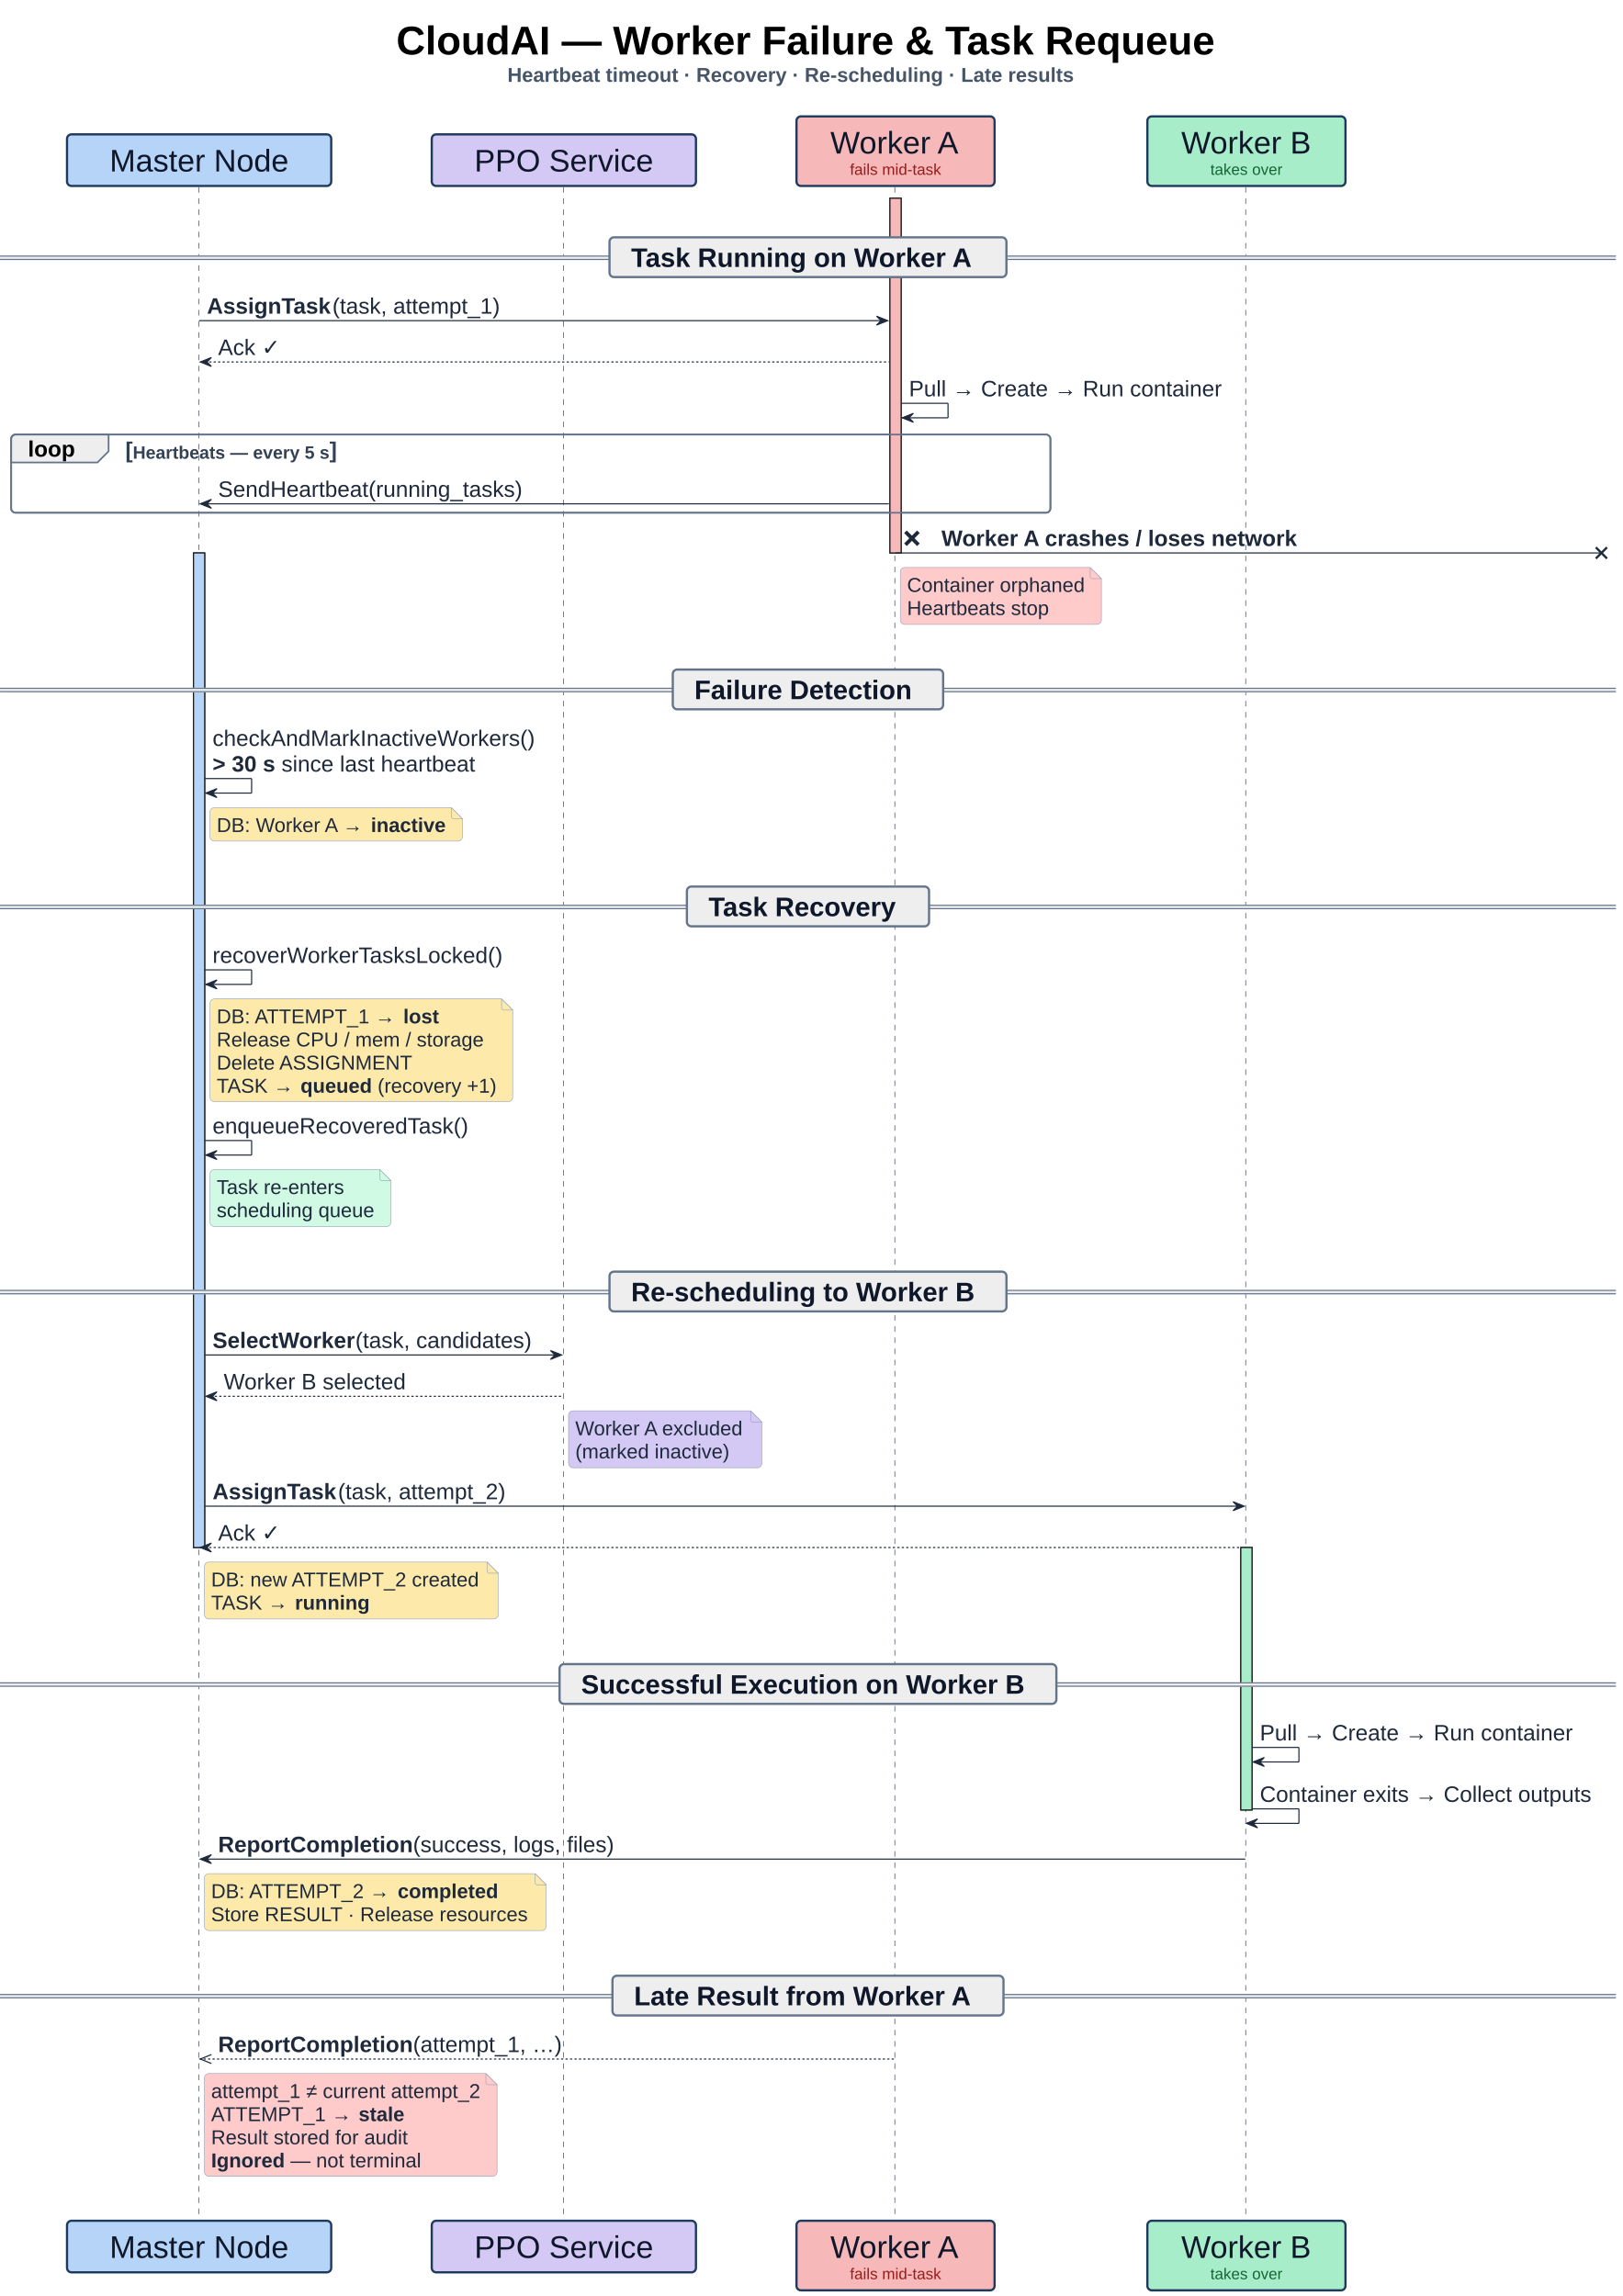
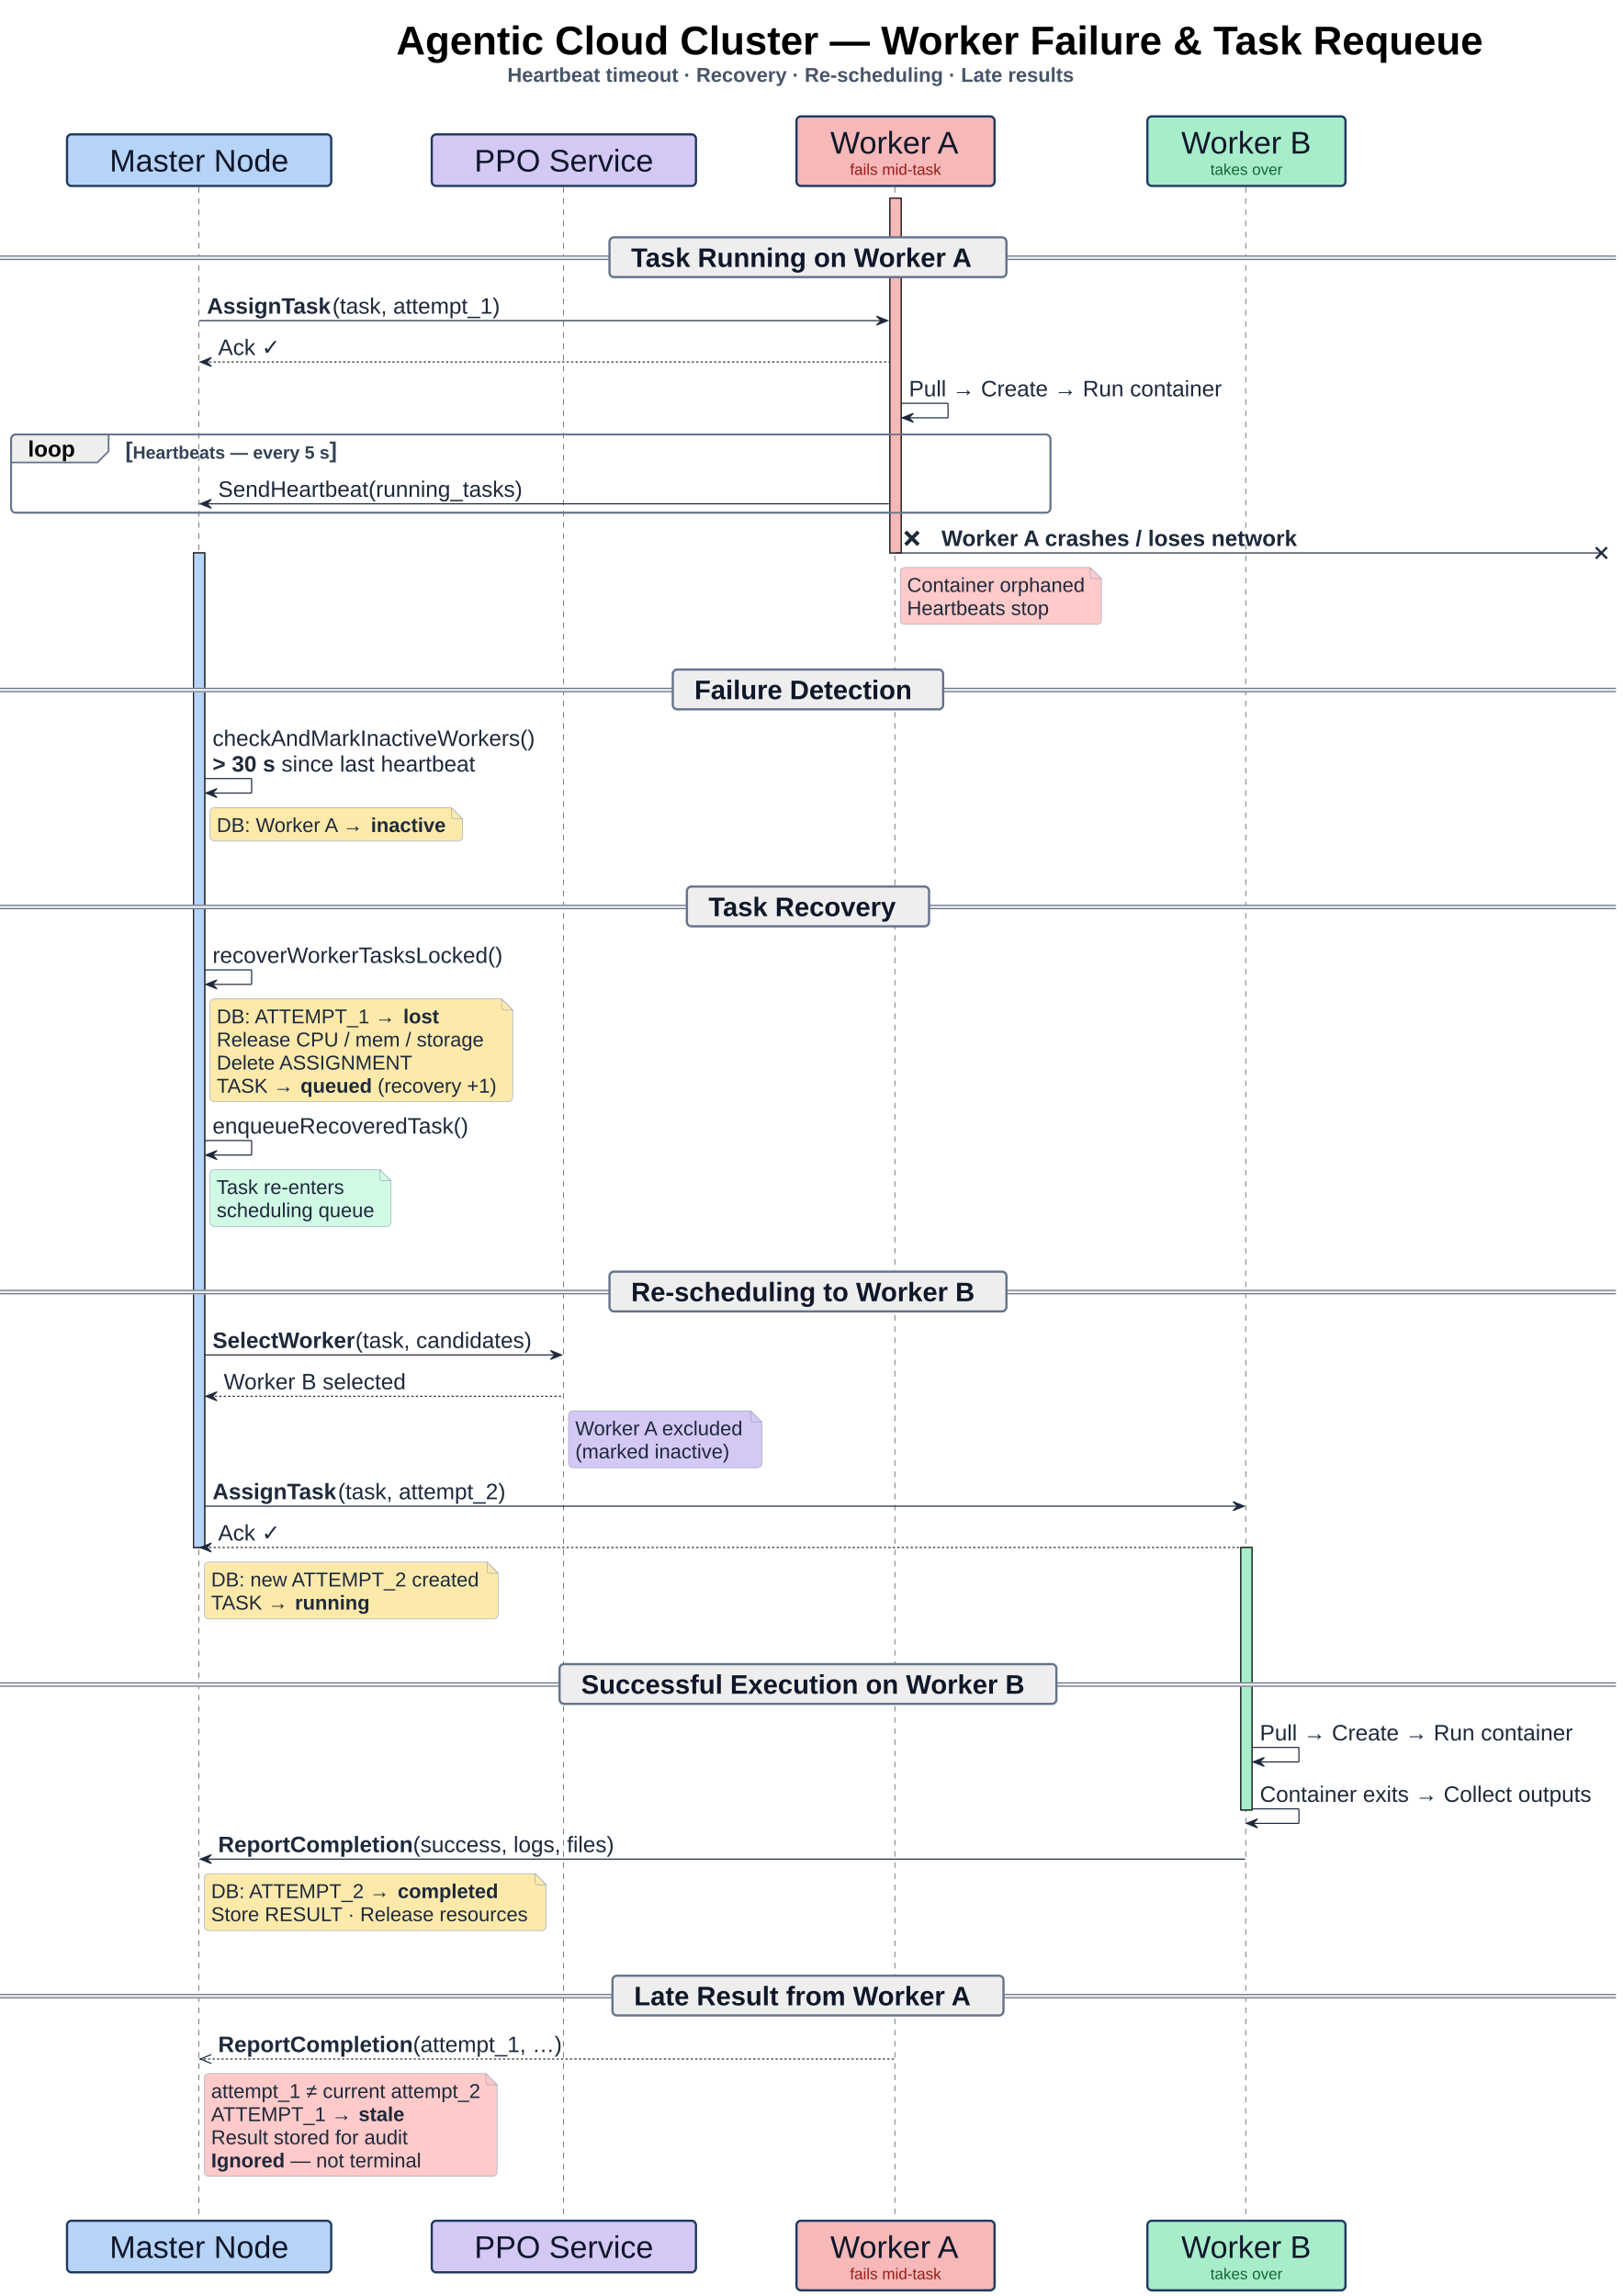
<svg xmlns="http://www.w3.org/2000/svg" contentStyleType="text/css" data-diagram-type="SEQUENCE" height="3212.5px" preserveAspectRatio="none" style="width:2270px;height:3212px;background:#FFFFFF;" version="1.1" viewBox="0 0 2270 3212" width="2270.312px" zoomAndPan="magnify">
  <defs />
  <g>
-     <text fill="#000000" font-family="Arial" font-size="56.25" font-weight="bold" lengthAdjust="spacing" textLength="1150.214" x="554.302" y="76.199">CloudAI — Worker Failure &amp; Task Requeue</text>
+     <text fill="#000000" font-family="Arial" font-size="56.25" font-weight="bold" lengthAdjust="spacing" textLength="1150.214" x="554.302" y="76.199">Agentic Cloud Cluster — Worker Failure &amp; Task Requeue</text>
    <text fill="#475569" font-family="Arial" font-size="28.125" font-weight="bold" lengthAdjust="spacing" textLength="839.259" x="709.779" y="114.5">Heartbeat timeout  ·  Recovery  ·  Re-scheduling  ·  Late results</text>
    <text fill="#000000" font-family="Arial" font-size="21.875" font-weight="bold" lengthAdjust="spacing" textLength="6.078" x="1126.37" y="140.979"> </text>
    <g>
      <rect fill="#B6D4F7" height="1391.341" style="stroke:#181818;stroke-width:1.562;" width="15.625" x="270.721" y="773.552" />
    </g>
    <g>
      <rect fill="#F6B8B8" height="496.225" style="stroke:#181818;stroke-width:1.562;" width="15.625" x="1244.858" y="277.327" />
    </g>
    <g>
      <rect fill="#A7EDCA" height="367.172" style="stroke:#181818;stroke-width:1.562;" width="15.625" x="1735.681" y="2164.893" />
    </g>
    <rect fill="none" height="109.366" rx="6.25" ry="6.25" style="stroke:#64748B;stroke-width:2.344;" width="1453.726" x="15.625" y="607.939" />
    <g class="participant-lifeline" data-entity-uid="part1" data-qualified-name="M" id="part1-lifeline">
      <g>
        <rect fill="#000000" fill-opacity="0" height="2846.587" width="12.5" x="272.284" y="261.702" />
        <line style="stroke:#1E293B;stroke-width:0.781;stroke-dasharray:7.812,7.812;" x1="278.125" x2="278.125" y1="261.702" y2="3108.289" />
      </g>
    </g>
    <g class="participant-lifeline" data-entity-uid="part2" data-qualified-name="P" id="part2-lifeline">
      <g>
        <rect fill="#000000" fill-opacity="0" height="2846.587" width="12.5" x="782.466" y="261.702" />
        <line style="stroke:#1E293B;stroke-width:0.781;stroke-dasharray:7.812,7.812;" x1="788.318" x2="788.318" y1="261.702" y2="3108.289" />
      </g>
    </g>
    <g class="participant-lifeline" data-entity-uid="part3" data-qualified-name="WA" id="part3-lifeline">
      <g>
        <rect fill="#000000" fill-opacity="0" height="2846.587" width="12.5" x="1246.42" y="261.702" />
        <line style="stroke:#1E293B;stroke-width:0.781;stroke-dasharray:7.812,7.812;" x1="1251.614" x2="1251.614" y1="261.702" y2="3108.289" />
      </g>
    </g>
    <g class="participant-lifeline" data-entity-uid="part4" data-qualified-name="WB" id="part4-lifeline">
      <g>
        <rect fill="#000000" fill-opacity="0" height="2846.587" width="12.5" x="1737.244" y="261.702" />
        <line style="stroke:#1E293B;stroke-width:0.781;stroke-dasharray:7.812,7.812;" x1="1742.438" x2="1742.438" y1="261.702" y2="3108.289" />
      </g>
    </g>
    <g class="participant participant-head" data-entity-uid="part1" data-qualified-name="M" id="part1-head">
      <rect fill="#B6D4F7" height="72.183" rx="6.25" ry="6.25" style="stroke:#1E3A5F;stroke-width:3.125;" width="369.568" x="93.75" y="187.956" />
      <text fill="#0F172A" font-family="Arial" font-size="43.75" lengthAdjust="spacing" textLength="250.452" x="153.308" y="239.931">Master Node</text>
    </g>
    <g class="participant participant-tail" data-entity-uid="part1" data-qualified-name="M" id="part1-tail">
      <rect fill="#B6D4F7" height="72.183" rx="6.25" ry="6.25" style="stroke:#1E3A5F;stroke-width:3.125;" width="369.568" x="93.75" y="3106.726" />
      <text fill="#0F172A" font-family="Arial" font-size="43.75" lengthAdjust="spacing" textLength="250.452" x="153.308" y="3158.701">Master Node</text>
    </g>
    <g class="participant participant-head" data-entity-uid="part2" data-qualified-name="P" id="part2-head">
      <rect fill="#D4C8F5" height="72.183" rx="6.25" ry="6.25" style="stroke:#1E3A5F;stroke-width:3.125;" width="369.546" x="603.943" y="187.956" />
      <text fill="#0F172A" font-family="Arial" font-size="43.75" lengthAdjust="spacing" textLength="250.43" x="663.501" y="239.931">PPO Service</text>
    </g>
    <g class="participant participant-tail" data-entity-uid="part2" data-qualified-name="P" id="part2-tail">
      <rect fill="#D4C8F5" height="72.183" rx="6.25" ry="6.25" style="stroke:#1E3A5F;stroke-width:3.125;" width="369.546" x="603.943" y="3106.726" />
      <text fill="#0F172A" font-family="Arial" font-size="43.75" lengthAdjust="spacing" textLength="250.43" x="663.501" y="3158.701">PPO Service</text>
    </g>
    <g class="participant participant-head" data-entity-uid="part3" data-qualified-name="WA" id="part3-head">
      <rect fill="#F6B8B8" height="97.337" rx="6.25" ry="6.25" style="stroke:#1E3A5F;stroke-width:3.125;" width="277.112" x="1114.114" y="162.802" />
      <text fill="#0F172A" font-family="Arial" font-size="43.75" lengthAdjust="spacing" textLength="182.306" x="1161.517" y="214.777">Worker A</text>
      <text fill="#991B1B" font-family="Arial" font-size="21.875" lengthAdjust="spacing" textLength="127.629" x="1188.856" y="244.566">fails mid-task</text>
    </g>
    <g class="participant participant-tail" data-entity-uid="part3" data-qualified-name="WA" id="part3-tail">
      <rect fill="#F6B8B8" height="97.337" rx="6.25" ry="6.25" style="stroke:#1E3A5F;stroke-width:3.125;" width="277.112" x="1114.114" y="3106.726" />
      <text fill="#0F172A" font-family="Arial" font-size="43.75" lengthAdjust="spacing" textLength="182.306" x="1161.517" y="3158.701">Worker A</text>
      <text fill="#991B1B" font-family="Arial" font-size="21.875" lengthAdjust="spacing" textLength="127.629" x="1188.856" y="3188.49">fails mid-task</text>
    </g>
    <g class="participant participant-head" data-entity-uid="part4" data-qualified-name="WB" id="part4-head">
      <rect fill="#A7EDCA" height="97.337" rx="6.25" ry="6.25" style="stroke:#1E3A5F;stroke-width:3.125;" width="277.112" x="1604.938" y="162.802" />
      <text fill="#0F172A" font-family="Arial" font-size="43.75" lengthAdjust="spacing" textLength="182.306" x="1652.341" y="214.777">Worker B</text>
      <text fill="#166534" font-family="Arial" font-size="21.875" lengthAdjust="spacing" textLength="100.915" x="1693.036" y="244.566">takes over</text>
    </g>
    <g class="participant participant-tail" data-entity-uid="part4" data-qualified-name="WB" id="part4-tail">
      <rect fill="#A7EDCA" height="97.337" rx="6.25" ry="6.25" style="stroke:#1E3A5F;stroke-width:3.125;" width="277.112" x="1604.938" y="3106.726" />
      <text fill="#0F172A" font-family="Arial" font-size="43.75" lengthAdjust="spacing" textLength="182.306" x="1652.341" y="3158.701">Worker B</text>
      <text fill="#166534" font-family="Arial" font-size="21.875" lengthAdjust="spacing" textLength="100.915" x="1693.036" y="3188.49">takes over</text>
    </g>
    <g>
      <rect fill="#B6D4F7" height="1391.341" style="stroke:#181818;stroke-width:1.562;" width="15.625" x="270.721" y="773.552" />
    </g>
    <g>
      <rect fill="#F6B8B8" height="496.225" style="stroke:#181818;stroke-width:1.562;" width="15.625" x="1244.858" y="277.327" />
    </g>
    <g>
      <rect fill="#A7EDCA" height="367.172" style="stroke:#181818;stroke-width:1.562;" width="15.625" x="1735.681" y="2164.893" />
    </g>
    <rect fill="#EEEEEE" height="4.688" rx="6.25" ry="6.25" style="stroke:#EEEEEE;stroke-width:1.562;" width="2260.379" x="0" y="358.263" />
    <line style="stroke:#64748B;stroke-width:1.562;" x1="0" x2="2260.379" y1="358.263" y2="358.263" />
    <line style="stroke:#64748B;stroke-width:1.562;" x1="0" x2="2260.379" y1="362.95" y2="362.95" />
    <rect fill="#EEEEEE" height="55.621" rx="6.25" ry="6.25" style="stroke:#64748B;stroke-width:3.125;" width="555.243" x="852.568" y="332.014" />
    <text fill="#0F172A" font-family="Arial" font-size="37.5" font-weight="bold" lengthAdjust="spacing" textLength="481.274" x="882.78" y="373.439">Task Running on Worker A</text>
    <text fill="#0F172A" font-family="Arial" font-size="37.5" font-weight="bold" lengthAdjust="spacing" textLength="10.419" x="1384.892" y="373.439"> </text>
    <g class="message" data-entity-1="part1" data-entity-2="part3" id="msg1">
      <polygon fill="#1E293B" points="1226.108,442.32,1241.733,448.57,1226.108,454.82,1232.358,448.57" style="stroke:#1E293B;stroke-width:1.562;" />
      <line style="stroke:#1E293B;stroke-width:1.562;" x1="278.534" x2="1235.483" y1="448.57" y2="448.57" />
      <text fill="#1E293B" font-family="Arial" font-size="31.25" font-weight="bold" lengthAdjust="spacing" textLength="175.415" x="289.471" y="438.823">AssignTask</text>
      <text fill="#1E293B" font-family="Arial" font-size="31.25" lengthAdjust="spacing" textLength="234.467" x="464.887" y="438.823">(task, attempt_1)</text>
    </g>
    <g class="message" data-entity-1="part3" data-entity-2="part1" id="msg2">
      <polygon fill="#1E293B" points="295.721,500.13,280.096,506.38,295.721,512.63,289.471,506.38" style="stroke:#1E293B;stroke-width:1.562;" />
      <line style="stroke:#1E293B;stroke-width:1.562;stroke-dasharray:3.125,3.125;" x1="286.346" x2="1243.295" y1="506.38" y2="506.38" />
      <text fill="#1E293B" font-family="Arial" font-size="31.25" lengthAdjust="spacing" textLength="84.656" x="305.096" y="496.632">Ack ✓</text>
    </g>
    <g class="message" data-entity-1="part3" data-entity-2="part3" id="msg3">
      <line style="stroke:#1E293B;stroke-width:1.562;" x1="1260.483" x2="1326.108" y1="564.189" y2="564.189" />
      <line style="stroke:#1E293B;stroke-width:1.562;" x1="1326.108" x2="1326.108" y1="564.189" y2="584.502" />
      <line style="stroke:#1E293B;stroke-width:1.562;" x1="1262.045" x2="1326.108" y1="584.502" y2="584.502" />
      <polygon fill="#1E293B" points="1277.67,578.252,1262.045,584.502,1277.67,590.752,1271.42,584.502" style="stroke:#1E293B;stroke-width:1.562;" />
      <text fill="#1E293B" font-family="Arial" font-size="31.25" lengthAdjust="spacing" textLength="437.698" x="1271.42" y="554.442">Pull → Create → Run container</text>
    </g>
    <path d="M21.875,607.939 L151.886,607.939 L151.886,631.374 L136.261,646.999 L15.625,646.999 L15.625,614.189 A6.25,6.25 0 0 1 21.875,607.939" fill="#EEEEEE" style="stroke:#64748B;stroke-width:2.344;" />
    <rect fill="none" height="109.366" rx="6.25" ry="6.25" style="stroke:#64748B;stroke-width:2.344;" width="1453.726" x="15.625" y="607.939" />
    <text fill="#000000" font-family="Arial" font-size="31.25" font-weight="bold" lengthAdjust="spacing" textLength="65.948" x="39.062" y="638.814">loop</text>
    <text fill="#334155" font-family="Arial" font-size="31.25" font-weight="bold" lengthAdjust="spacing" textLength="10.406" x="175.323" y="640.376">[</text>
    <text fill="#334155" font-family="Arial" font-size="25" font-weight="bold" lengthAdjust="spacing" textLength="275.159" x="185.73" y="641.701">Heartbeats — every 5 s</text>
    <text fill="#334155" font-family="Arial" font-size="31.25" font-weight="bold" lengthAdjust="spacing" textLength="10.406" x="460.889" y="640.376">]</text>
    <g class="message" data-entity-1="part3" data-entity-2="part1" id="msg4">
      <polygon fill="#1E293B" points="295.721,698.555,280.096,704.805,295.721,711.055,289.471,704.805" style="stroke:#1E293B;stroke-width:1.562;" />
      <line style="stroke:#1E293B;stroke-width:1.562;" x1="286.346" x2="1243.295" y1="704.805" y2="704.805" />
      <text fill="#1E293B" font-family="Arial" font-size="31.25" lengthAdjust="spacing" textLength="425.598" x="305.096" y="695.058">SendHeartbeat(running_tasks)</text>
    </g>
    <g class="message" data-entity-1="part3" data-entity-2="part3" id="msg5">
      <line style="stroke:#1E293B;stroke-width:3.125;" x1="2232.254" x2="2247.879" y1="765.739" y2="781.364" />
      <line style="stroke:#1E293B;stroke-width:3.125;" x1="2232.254" x2="2247.879" y1="781.364" y2="765.739" />
      <line style="stroke:#1E293B;stroke-width:1.562;" x1="1252.67" x2="2240.066" y1="773.552" y2="773.552" />
      <text fill="#1E293B" font-family="Arial" font-size="31.25" lengthAdjust="spacing" textLength="35.938" x="1263.608" y="763.805">❌</text>
      <text fill="#1E293B" font-family="Arial" font-size="31.25" font-weight="bold" lengthAdjust="spacing" textLength="500.198" x="1316.91" y="763.805">Worker A crashes / loses network</text>
    </g>
    <path d="M1259.375,800.114 L1259.375,867.302 A6.25,6.25 0 0 0 1265.625,873.552 L1534.375,873.552 A6.25,6.25 0 0 0 1540.625,867.302 L1540.625,809.489 L1525,793.864 L1265.625,793.864 A6.25,6.25 0 0 0 1259.375,800.114" fill="#FECACA" style="stroke:#94A3B8;stroke-width:0.781;" />
    <path d="M1525,793.864 L1525,806.364 A3.125,3.125 0 0 0 1528.125,809.489 L1540.625,809.489 L1525,793.864" fill="#FECACA" style="stroke:#94A3B8;stroke-width:0.781;" />
    <text fill="#1E293B" font-family="Arial" font-size="28.125" lengthAdjust="spacing" textLength="248.621" x="1268.75" y="828.058">Container orphaned</text>
    <text fill="#1E293B" font-family="Arial" font-size="28.125" lengthAdjust="spacing" textLength="198.55" x="1268.75" y="860.399">Heartbeats stop</text>
    <rect fill="#EEEEEE" height="4.688" rx="6.25" ry="6.25" style="stroke:#EEEEEE;stroke-width:1.562;" width="2260.379" x="0" y="962.92" />
    <line style="stroke:#64748B;stroke-width:1.562;" x1="0" x2="2260.379" y1="962.92" y2="962.92" />
    <line style="stroke:#64748B;stroke-width:1.562;" x1="0" x2="2260.379" y1="967.607" y2="967.607" />
    <rect fill="#EEEEEE" height="55.621" rx="6.25" ry="6.25" style="stroke:#64748B;stroke-width:3.125;" width="378.198" x="941.09" y="936.671" />
    <text fill="#0F172A" font-family="Arial" font-size="37.5" font-weight="bold" lengthAdjust="spacing" textLength="304.23" x="971.303" y="978.096">Failure Detection</text>
    <text fill="#0F172A" font-family="Arial" font-size="37.5" font-weight="bold" lengthAdjust="spacing" textLength="10.419" x="1296.37" y="978.096"> </text>
    <g class="message" data-entity-1="part1" data-entity-2="part1" id="msg6">
      <line style="stroke:#1E293B;stroke-width:1.562;" x1="286.346" x2="351.971" y1="1089.162" y2="1089.162" />
      <line style="stroke:#1E293B;stroke-width:1.562;" x1="351.971" x2="351.971" y1="1089.162" y2="1109.474" />
      <line style="stroke:#1E293B;stroke-width:1.562;" x1="287.909" x2="351.971" y1="1109.474" y2="1109.474" />
      <polygon fill="#1E293B" points="303.534,1103.224,287.909,1109.474,303.534,1115.724,297.284,1109.474" style="stroke:#1E293B;stroke-width:1.562;" />
      <text fill="#1E293B" font-family="Arial" font-size="31.25" lengthAdjust="spacing" textLength="451.508" x="297.284" y="1043.48">checkAndMarkInactiveWorkers()</text>
      <text fill="#1E293B" font-family="Arial" font-size="31.25" font-weight="bold" lengthAdjust="spacing" textLength="87.753" x="297.284" y="1079.414">&gt; 30 s</text>
      <text fill="#1E293B" font-family="Arial" font-size="31.25" lengthAdjust="spacing" textLength="270.996" x="393.719" y="1079.414">since last heartbeat</text>
    </g>
    <path d="M293.75,1136.037 L293.75,1170.412 A6.25,6.25 0 0 0 300,1176.662 L640.625,1176.662 A6.25,6.25 0 0 0 646.875,1170.412 L646.875,1145.412 L631.25,1129.787 L300,1129.787 A6.25,6.25 0 0 0 293.75,1136.037" fill="#FDEAAB" style="stroke:#94A3B8;stroke-width:0.781;" />
    <path d="M631.25,1129.787 L631.25,1142.287 A3.125,3.125 0 0 0 634.375,1145.412 L646.875,1145.412 L631.25,1129.787" fill="#FDEAAB" style="stroke:#94A3B8;stroke-width:0.781;" />
    <text fill="#1E293B" font-family="Arial" font-size="28.125" lengthAdjust="spacing" textLength="207.834" x="303.125" y="1163.98">DB: Worker A →</text>
    <text fill="#1E293B" font-family="Arial" font-size="28.125" font-weight="bold" lengthAdjust="spacing" textLength="104.741" x="518.773" y="1163.98">inactive</text>
    <rect fill="#EEEEEE" height="4.688" rx="6.25" ry="6.25" style="stroke:#EEEEEE;stroke-width:1.562;" width="2260.379" x="0" y="1266.501" />
    <line style="stroke:#64748B;stroke-width:1.562;" x1="0" x2="2260.379" y1="1266.501" y2="1266.501" />
    <line style="stroke:#64748B;stroke-width:1.562;" x1="0" x2="2260.379" y1="1271.188" y2="1271.188" />
    <rect fill="#EEEEEE" height="55.621" rx="6.25" ry="6.25" style="stroke:#64748B;stroke-width:3.125;" width="338.721" x="960.829" y="1240.253" />
    <text fill="#0F172A" font-family="Arial" font-size="37.5" font-weight="bold" lengthAdjust="spacing" textLength="264.752" x="991.042" y="1281.677">Task Recovery</text>
    <text fill="#0F172A" font-family="Arial" font-size="37.5" font-weight="bold" lengthAdjust="spacing" textLength="10.419" x="1276.631" y="1281.677"> </text>
    <g class="message" data-entity-1="part1" data-entity-2="part1" id="msg7">
      <line style="stroke:#1E293B;stroke-width:1.562;" x1="286.346" x2="351.971" y1="1356.809" y2="1356.809" />
      <line style="stroke:#1E293B;stroke-width:1.562;" x1="351.971" x2="351.971" y1="1356.809" y2="1377.121" />
      <line style="stroke:#1E293B;stroke-width:1.562;" x1="287.909" x2="351.971" y1="1377.121" y2="1377.121" />
      <polygon fill="#1E293B" points="303.534,1370.871,287.909,1377.121,303.534,1383.371,297.284,1377.121" style="stroke:#1E293B;stroke-width:1.562;" />
      <text fill="#1E293B" font-family="Arial" font-size="31.25" lengthAdjust="spacing" textLength="409.821" x="297.284" y="1347.061">recoverWorkerTasksLocked()</text>
    </g>
    <path d="M293.75,1403.684 L293.75,1534.934 A6.25,6.25 0 0 0 300,1541.184 L710.938,1541.184 A6.25,6.25 0 0 0 717.188,1534.934 L717.188,1413.059 L701.562,1397.434 L300,1397.434 A6.25,6.25 0 0 0 293.75,1403.684" fill="#FDEAAB" style="stroke:#94A3B8;stroke-width:0.781;" />
    <path d="M701.562,1397.434 L701.562,1409.934 A3.125,3.125 0 0 0 704.688,1413.059 L717.188,1413.059 L701.562,1397.434" fill="#FDEAAB" style="stroke:#94A3B8;stroke-width:0.781;" />
    <text fill="#1E293B" font-family="Arial" font-size="28.125" lengthAdjust="spacing" textLength="253.166" x="303.125" y="1431.627">DB: ATTEMPT_1 →</text>
    <text fill="#1E293B" font-family="Arial" font-size="28.125" font-weight="bold" lengthAdjust="spacing" textLength="50.002" x="564.105" y="1431.627">lost</text>
    <text fill="#1E293B" font-family="Arial" font-size="28.125" lengthAdjust="spacing" textLength="373.576" x="303.125" y="1463.968">Release CPU / mem / storage</text>
    <text fill="#1E293B" font-family="Arial" font-size="28.125" lengthAdjust="spacing" textLength="275.07" x="303.125" y="1496.309">Delete ASSIGNMENT</text>
    <text fill="#1E293B" font-family="Arial" font-size="28.125" lengthAdjust="spacing" textLength="109.396" x="303.125" y="1528.65">TASK →</text>
    <text fill="#1E293B" font-family="Arial" font-size="28.125" font-weight="bold" lengthAdjust="spacing" textLength="100.003" x="420.335" y="1528.65">queued</text>
    <text fill="#1E293B" font-family="Arial" font-size="28.125" lengthAdjust="spacing" textLength="166.457" x="528.153" y="1528.65">(recovery +1)</text>
    <g class="message" data-entity-1="part1" data-entity-2="part1" id="msg8">
      <line style="stroke:#1E293B;stroke-width:1.562;" x1="286.346" x2="351.971" y1="1595.544" y2="1595.544" />
      <line style="stroke:#1E293B;stroke-width:1.562;" x1="351.971" x2="351.971" y1="1595.544" y2="1615.857" />
      <line style="stroke:#1E293B;stroke-width:1.562;" x1="287.909" x2="351.971" y1="1615.857" y2="1615.857" />
      <polygon fill="#1E293B" points="303.534,1609.607,287.909,1615.857,303.534,1622.107,297.284,1615.857" style="stroke:#1E293B;stroke-width:1.562;" />
      <text fill="#1E293B" font-family="Arial" font-size="31.25" lengthAdjust="spacing" textLength="361.313" x="297.284" y="1585.797">enqueueRecoveredTask()</text>
    </g>
    <path d="M293.75,1642.419 L293.75,1709.607 A6.25,6.25 0 0 0 300,1715.857 L540.625,1715.857 A6.25,6.25 0 0 0 546.875,1709.607 L546.875,1651.794 L531.25,1636.169 L300,1636.169 A6.25,6.25 0 0 0 293.75,1642.419" fill="#D1FAE5" style="stroke:#94A3B8;stroke-width:0.781;" />
    <path d="M531.25,1636.169 L531.25,1648.669 A3.125,3.125 0 0 0 534.375,1651.794 L546.875,1651.794 L531.25,1636.169" fill="#D1FAE5" style="stroke:#94A3B8;stroke-width:0.781;" />
    <text fill="#1E293B" font-family="Arial" font-size="28.125" lengthAdjust="spacing" textLength="181.302" x="303.125" y="1670.363">Task re-enters</text>
    <text fill="#1E293B" font-family="Arial" font-size="28.125" lengthAdjust="spacing" textLength="220.496" x="303.125" y="1702.704">scheduling queue</text>
    <rect fill="#EEEEEE" height="4.688" rx="6.25" ry="6.25" style="stroke:#EEEEEE;stroke-width:1.562;" width="2260.379" x="0" y="1805.225" />
    <line style="stroke:#64748B;stroke-width:1.562;" x1="0" x2="2260.379" y1="1805.225" y2="1805.225" />
    <line style="stroke:#64748B;stroke-width:1.562;" x1="0" x2="2260.379" y1="1809.912" y2="1809.912" />
    <rect fill="#EEEEEE" height="55.621" rx="6.25" ry="6.25" style="stroke:#64748B;stroke-width:3.125;" width="555.261" x="852.559" y="1778.976" />
    <text fill="#0F172A" font-family="Arial" font-size="37.5" font-weight="bold" lengthAdjust="spacing" textLength="481.293" x="882.771" y="1820.401">Re-scheduling to Worker B</text>
    <text fill="#0F172A" font-family="Arial" font-size="37.5" font-weight="bold" lengthAdjust="spacing" textLength="10.419" x="1384.901" y="1820.401"> </text>
    <g class="message" data-entity-1="part1" data-entity-2="part2" id="msg9">
      <polygon fill="#1E293B" points="769.966,1889.282,785.591,1895.532,769.966,1901.782,776.216,1895.532" style="stroke:#1E293B;stroke-width:1.562;" />
      <line style="stroke:#1E293B;stroke-width:1.562;" x1="286.346" x2="779.341" y1="1895.532" y2="1895.532" />
      <text fill="#1E293B" font-family="Arial" font-size="31.25" font-weight="bold" lengthAdjust="spacing" textLength="199.738" x="297.284" y="1885.785">SelectWorker</text>
      <text fill="#1E293B" font-family="Arial" font-size="31.25" lengthAdjust="spacing" textLength="246.643" x="497.022" y="1885.785">(task, candidates)</text>
    </g>
    <g class="message" data-entity-1="part2" data-entity-2="part1" id="msg10">
      <polygon fill="#1E293B" points="303.534,1947.092,287.909,1953.342,303.534,1959.592,297.284,1953.342" style="stroke:#1E293B;stroke-width:1.562;" />
      <line style="stroke:#1E293B;stroke-width:1.562;stroke-dasharray:3.125,3.125;" x1="294.159" x2="787.154" y1="1953.342" y2="1953.342" />
      <text fill="#1E293B" font-family="Arial" font-size="31.25" lengthAdjust="spacing" textLength="255.295" x="312.909" y="1943.594">Worker B selected</text>
    </g>
    <path d="M795.312,1979.904 L795.312,2047.092 A6.25,6.25 0 0 0 801.562,2053.342 L1059.375,2053.342 A6.25,6.25 0 0 0 1065.625,2047.092 L1065.625,1989.279 L1050,1973.654 L801.562,1973.654 A6.25,6.25 0 0 0 795.312,1979.904" fill="#D4C8F5" style="stroke:#94A3B8;stroke-width:0.781;" />
    <path d="M1050,1973.654 L1050,1986.154 A3.125,3.125 0 0 0 1053.125,1989.279 L1065.625,1989.279 L1050,1973.654" fill="#D4C8F5" style="stroke:#94A3B8;stroke-width:0.781;" />
    <text fill="#1E293B" font-family="Arial" font-size="28.125" lengthAdjust="spacing" textLength="237.593" x="804.688" y="2007.848">Worker A excluded</text>
    <text fill="#1E293B" font-family="Arial" font-size="28.125" lengthAdjust="spacing" textLength="215.689" x="804.688" y="2040.189">(marked inactive)</text>
    <g class="message" data-entity-1="part1" data-entity-2="part4" id="msg11">
      <polygon fill="#1E293B" points="1724.744,2100.833,1740.369,2107.083,1724.744,2113.333,1730.994,2107.083" style="stroke:#1E293B;stroke-width:1.562;" />
      <line style="stroke:#1E293B;stroke-width:1.562;" x1="286.346" x2="1734.119" y1="2107.083" y2="2107.083" />
      <text fill="#1E293B" font-family="Arial" font-size="31.25" font-weight="bold" lengthAdjust="spacing" textLength="175.415" x="297.284" y="2097.336">AssignTask</text>
      <text fill="#1E293B" font-family="Arial" font-size="31.25" lengthAdjust="spacing" textLength="234.467" x="472.699" y="2097.336">(task, attempt_2)</text>
    </g>
    <g class="message" data-entity-1="part4" data-entity-2="part1" id="msg12">
      <polygon fill="#1E293B" points="295.721,2158.643,280.096,2164.893,295.721,2171.143,289.471,2164.893" style="stroke:#1E293B;stroke-width:1.562;" />
      <line style="stroke:#1E293B;stroke-width:1.562;stroke-dasharray:3.125,3.125;" x1="286.346" x2="1734.119" y1="2164.893" y2="2164.893" />
      <text fill="#1E293B" font-family="Arial" font-size="31.25" lengthAdjust="spacing" textLength="84.656" x="305.096" y="2155.145">Ack ✓</text>
    </g>
    <path d="M285.938,2191.455 L285.938,2258.643 A6.25,6.25 0 0 0 292.188,2264.893 L690.625,2264.893 A6.25,6.25 0 0 0 696.875,2258.643 L696.875,2200.83 L681.25,2185.205 L292.188,2185.205 A6.25,6.25 0 0 0 285.938,2191.455" fill="#FDEAAB" style="stroke:#94A3B8;stroke-width:0.781;" />
    <path d="M681.25,2185.205 L681.25,2197.705 A3.125,3.125 0 0 0 684.375,2200.83 L696.875,2200.83 L681.25,2185.205" fill="#FDEAAB" style="stroke:#94A3B8;stroke-width:0.781;" />
    <text fill="#1E293B" font-family="Arial" font-size="28.125" lengthAdjust="spacing" textLength="378.259" x="295.312" y="2219.398">DB: new ATTEMPT_2 created</text>
    <text fill="#1E293B" font-family="Arial" font-size="28.125" lengthAdjust="spacing" textLength="109.396" x="295.312" y="2251.74">TASK →</text>
    <text fill="#1E293B" font-family="Arial" font-size="28.125" font-weight="bold" lengthAdjust="spacing" textLength="104.659" x="412.523" y="2251.74">running</text>
    <rect fill="#EEEEEE" height="4.688" rx="6.25" ry="6.25" style="stroke:#EEEEEE;stroke-width:1.562;" width="2260.379" x="0" y="2354.26" />
    <line style="stroke:#64748B;stroke-width:1.562;" x1="0" x2="2260.379" y1="2354.26" y2="2354.26" />
    <line style="stroke:#64748B;stroke-width:1.562;" x1="0" x2="2260.379" y1="2358.948" y2="2358.948" />
    <rect fill="#EEEEEE" height="55.621" rx="6.25" ry="6.25" style="stroke:#64748B;stroke-width:3.125;" width="694.952" x="782.713" y="2328.012" />
    <text fill="#0F172A" font-family="Arial" font-size="37.5" font-weight="bold" lengthAdjust="spacing" textLength="620.984" x="812.926" y="2369.437">Successful Execution on Worker B</text>
    <text fill="#0F172A" font-family="Arial" font-size="37.5" font-weight="bold" lengthAdjust="spacing" textLength="10.419" x="1454.747" y="2369.437"> </text>
    <g class="message" data-entity-1="part4" data-entity-2="part4" id="msg13">
      <line style="stroke:#1E293B;stroke-width:1.562;" x1="1751.306" x2="1816.931" y1="2444.568" y2="2444.568" />
      <line style="stroke:#1E293B;stroke-width:1.562;" x1="1816.931" x2="1816.931" y1="2444.568" y2="2464.88" />
      <line style="stroke:#1E293B;stroke-width:1.562;" x1="1752.869" x2="1816.931" y1="2464.88" y2="2464.88" />
      <polygon fill="#1E293B" points="1768.494,2458.63,1752.869,2464.88,1768.494,2471.13,1762.244,2464.88" style="stroke:#1E293B;stroke-width:1.562;" />
      <text fill="#1E293B" font-family="Arial" font-size="31.25" lengthAdjust="spacing" textLength="437.698" x="1762.244" y="2434.821">Pull → Create → Run container</text>
    </g>
    <g class="message" data-entity-1="part4" data-entity-2="part4" id="msg14">
      <line style="stroke:#1E293B;stroke-width:1.562;" x1="1751.306" x2="1816.931" y1="2530.502" y2="2530.502" />
      <line style="stroke:#1E293B;stroke-width:1.562;" x1="1816.931" x2="1816.931" y1="2530.502" y2="2550.815" />
      <line style="stroke:#1E293B;stroke-width:1.562;" x1="1743.494" x2="1816.931" y1="2550.815" y2="2550.815" />
      <polygon fill="#1E293B" points="1759.119,2544.565,1743.494,2550.815,1759.119,2557.065,1752.869,2550.815" style="stroke:#1E293B;stroke-width:1.562;" />
      <text fill="#1E293B" font-family="Arial" font-size="31.25" lengthAdjust="spacing" textLength="463.76" x="1762.244" y="2520.755">Container exits → Collect outputs</text>
    </g>
    <g class="message" data-entity-1="part4" data-entity-2="part1" id="msg15">
      <polygon fill="#1E293B" points="295.721,2594.562,280.096,2600.812,295.721,2607.062,289.471,2600.812" style="stroke:#1E293B;stroke-width:1.562;" />
      <line style="stroke:#1E293B;stroke-width:1.562;" x1="286.346" x2="1741.931" y1="2600.812" y2="2600.812" />
      <text fill="#1E293B" font-family="Arial" font-size="31.25" font-weight="bold" lengthAdjust="spacing" textLength="272.553" x="305.096" y="2591.064">ReportCompletion</text>
      <text fill="#1E293B" font-family="Arial" font-size="31.25" lengthAdjust="spacing" textLength="281.326" x="577.649" y="2591.064">(success, logs, files)</text>
    </g>
    <path d="M285.938,2627.374 L285.938,2694.562 A6.25,6.25 0 0 0 292.188,2700.812 L757.812,2700.812 A6.25,6.25 0 0 0 764.062,2694.562 L764.062,2636.749 L748.438,2621.124 L292.188,2621.124 A6.25,6.25 0 0 0 285.938,2627.374" fill="#FDEAAB" style="stroke:#94A3B8;stroke-width:0.781;" />
    <path d="M748.438,2621.124 L748.438,2633.624 A3.125,3.125 0 0 0 751.562,2636.749 L764.062,2636.749 L748.438,2621.124" fill="#FDEAAB" style="stroke:#94A3B8;stroke-width:0.781;" />
    <text fill="#1E293B" font-family="Arial" font-size="28.125" lengthAdjust="spacing" textLength="253.166" x="295.312" y="2655.318">DB: ATTEMPT_2 →</text>
    <text fill="#1E293B" font-family="Arial" font-size="28.125" font-weight="bold" lengthAdjust="spacing" textLength="140.653" x="556.293" y="2655.318">completed</text>
    <text fill="#1E293B" font-family="Arial" font-size="28.125" lengthAdjust="spacing" textLength="445.482" x="295.312" y="2687.659">Store RESULT · Release resources</text>
    <rect fill="#EEEEEE" height="4.688" rx="6.25" ry="6.25" style="stroke:#EEEEEE;stroke-width:1.562;" width="2260.379" x="0" y="2790.179" />
    <line style="stroke:#64748B;stroke-width:1.562;" x1="0" x2="2260.379" y1="2790.179" y2="2790.179" />
    <line style="stroke:#64748B;stroke-width:1.562;" x1="0" x2="2260.379" y1="2794.867" y2="2794.867" />
    <rect fill="#EEEEEE" height="55.621" rx="6.25" ry="6.25" style="stroke:#64748B;stroke-width:3.125;" width="546.967" x="856.706" y="2763.931" />
    <text fill="#0F172A" font-family="Arial" font-size="37.5" font-weight="bold" lengthAdjust="spacing" textLength="472.998" x="886.919" y="2805.356">Late Result from Worker A</text>
    <text fill="#0F172A" font-family="Arial" font-size="37.5" font-weight="bold" lengthAdjust="spacing" textLength="10.419" x="1380.754" y="2805.356"> </text>
    <g class="message" data-entity-1="part3" data-entity-2="part1" id="msg16">
      <line style="stroke:#1E293B;stroke-width:1.562;" x1="280.096" x2="295.721" y1="2880.487" y2="2874.237" />
      <line style="stroke:#1E293B;stroke-width:1.562;" x1="280.096" x2="295.721" y1="2880.487" y2="2886.737" />
      <line style="stroke:#1E293B;stroke-width:1.562;stroke-dasharray:3.125,3.125;" x1="278.534" x2="1251.108" y1="2880.487" y2="2880.487" />
      <text fill="#1E293B" font-family="Arial" font-size="31.25" font-weight="bold" lengthAdjust="spacing" textLength="272.553" x="305.096" y="2870.74">ReportCompletion</text>
      <text fill="#1E293B" font-family="Arial" font-size="31.25" lengthAdjust="spacing" textLength="208.405" x="577.649" y="2870.74">(attempt_1, …)</text>
    </g>
    <path d="M285.938,2907.05 L285.938,3038.3 A6.25,6.25 0 0 0 292.188,3044.55 L689.062,3044.55 A6.25,6.25 0 0 0 695.312,3038.3 L695.312,2916.425 L679.688,2900.8 L292.188,2900.8 A6.25,6.25 0 0 0 285.938,2907.05" fill="#FECACA" style="stroke:#94A3B8;stroke-width:0.781;" />
    <path d="M679.688,2900.8 L679.688,2913.3 A3.125,3.125 0 0 0 682.812,2916.425 L695.312,2916.425 L679.688,2900.8" fill="#FECACA" style="stroke:#94A3B8;stroke-width:0.781;" />
    <text fill="#1E293B" font-family="Arial" font-size="28.125" lengthAdjust="spacing" textLength="376.57" x="295.312" y="2934.993">attempt_1 ≠ current attempt_2</text>
    <text fill="#1E293B" font-family="Arial" font-size="28.125" lengthAdjust="spacing" textLength="198.468" x="295.312" y="2967.334">ATTEMPT_1 →</text>
    <text fill="#1E293B" font-family="Arial" font-size="28.125" font-weight="bold" lengthAdjust="spacing" textLength="64.105" x="501.594" y="2967.334">stale</text>
    <text fill="#1E293B" font-family="Arial" font-size="28.125" lengthAdjust="spacing" textLength="275.139" x="295.312" y="2999.675">Result stored for audit</text>
    <text fill="#1E293B" font-family="Arial" font-size="28.125" font-weight="bold" lengthAdjust="spacing" textLength="103.12" x="295.312" y="3032.016">Ignored</text>
    <text fill="#1E293B" font-family="Arial" font-size="28.125" lengthAdjust="spacing" textLength="182.881" x="406.247" y="3032.016">— not terminal</text>
  </g>
</svg>
